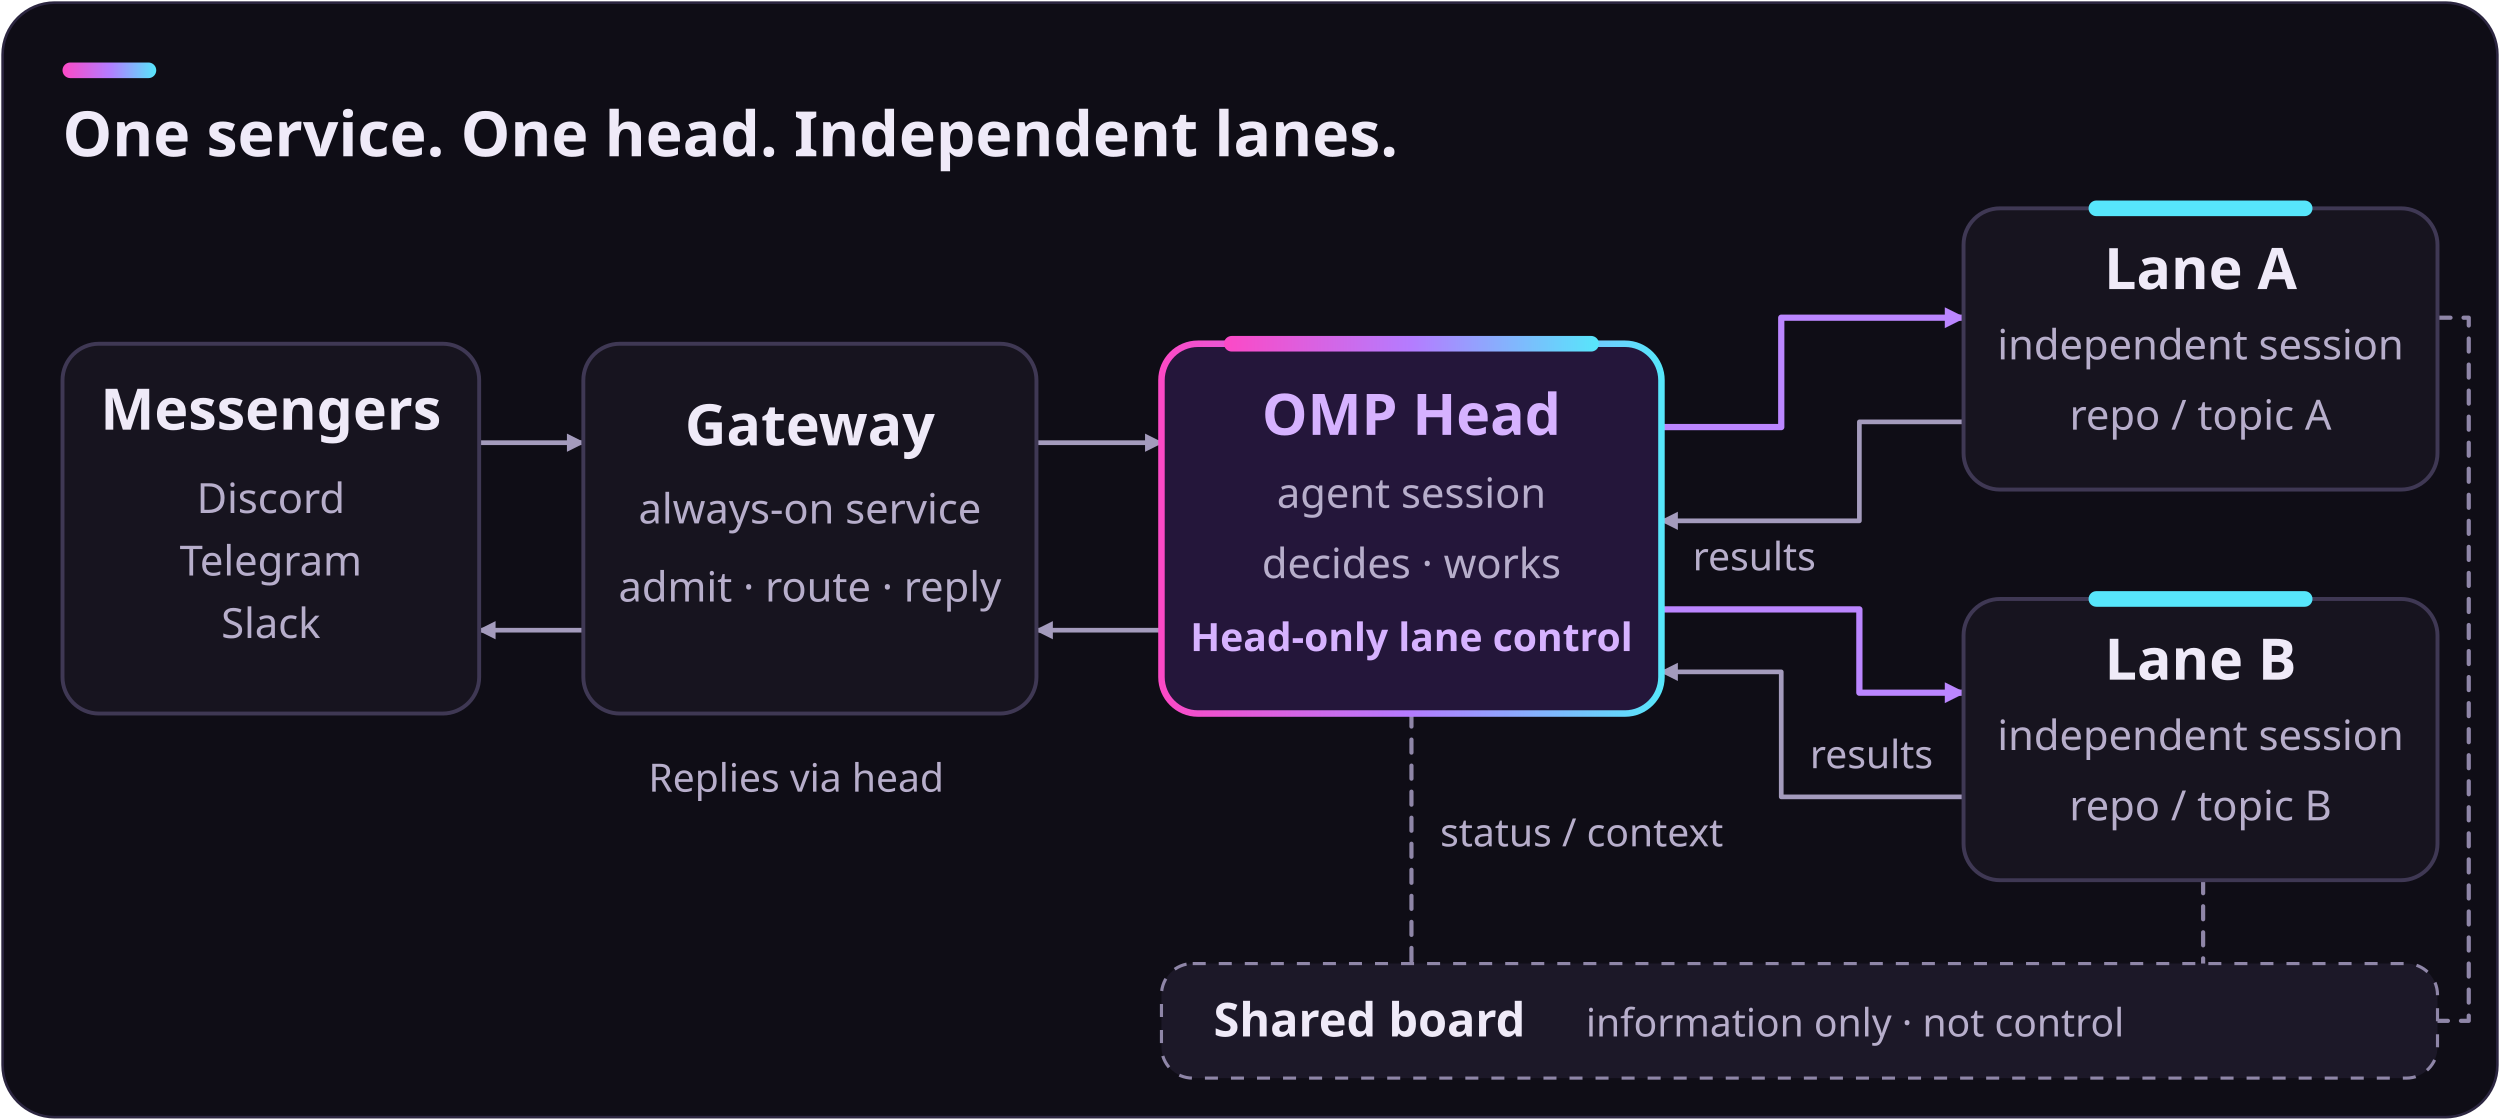
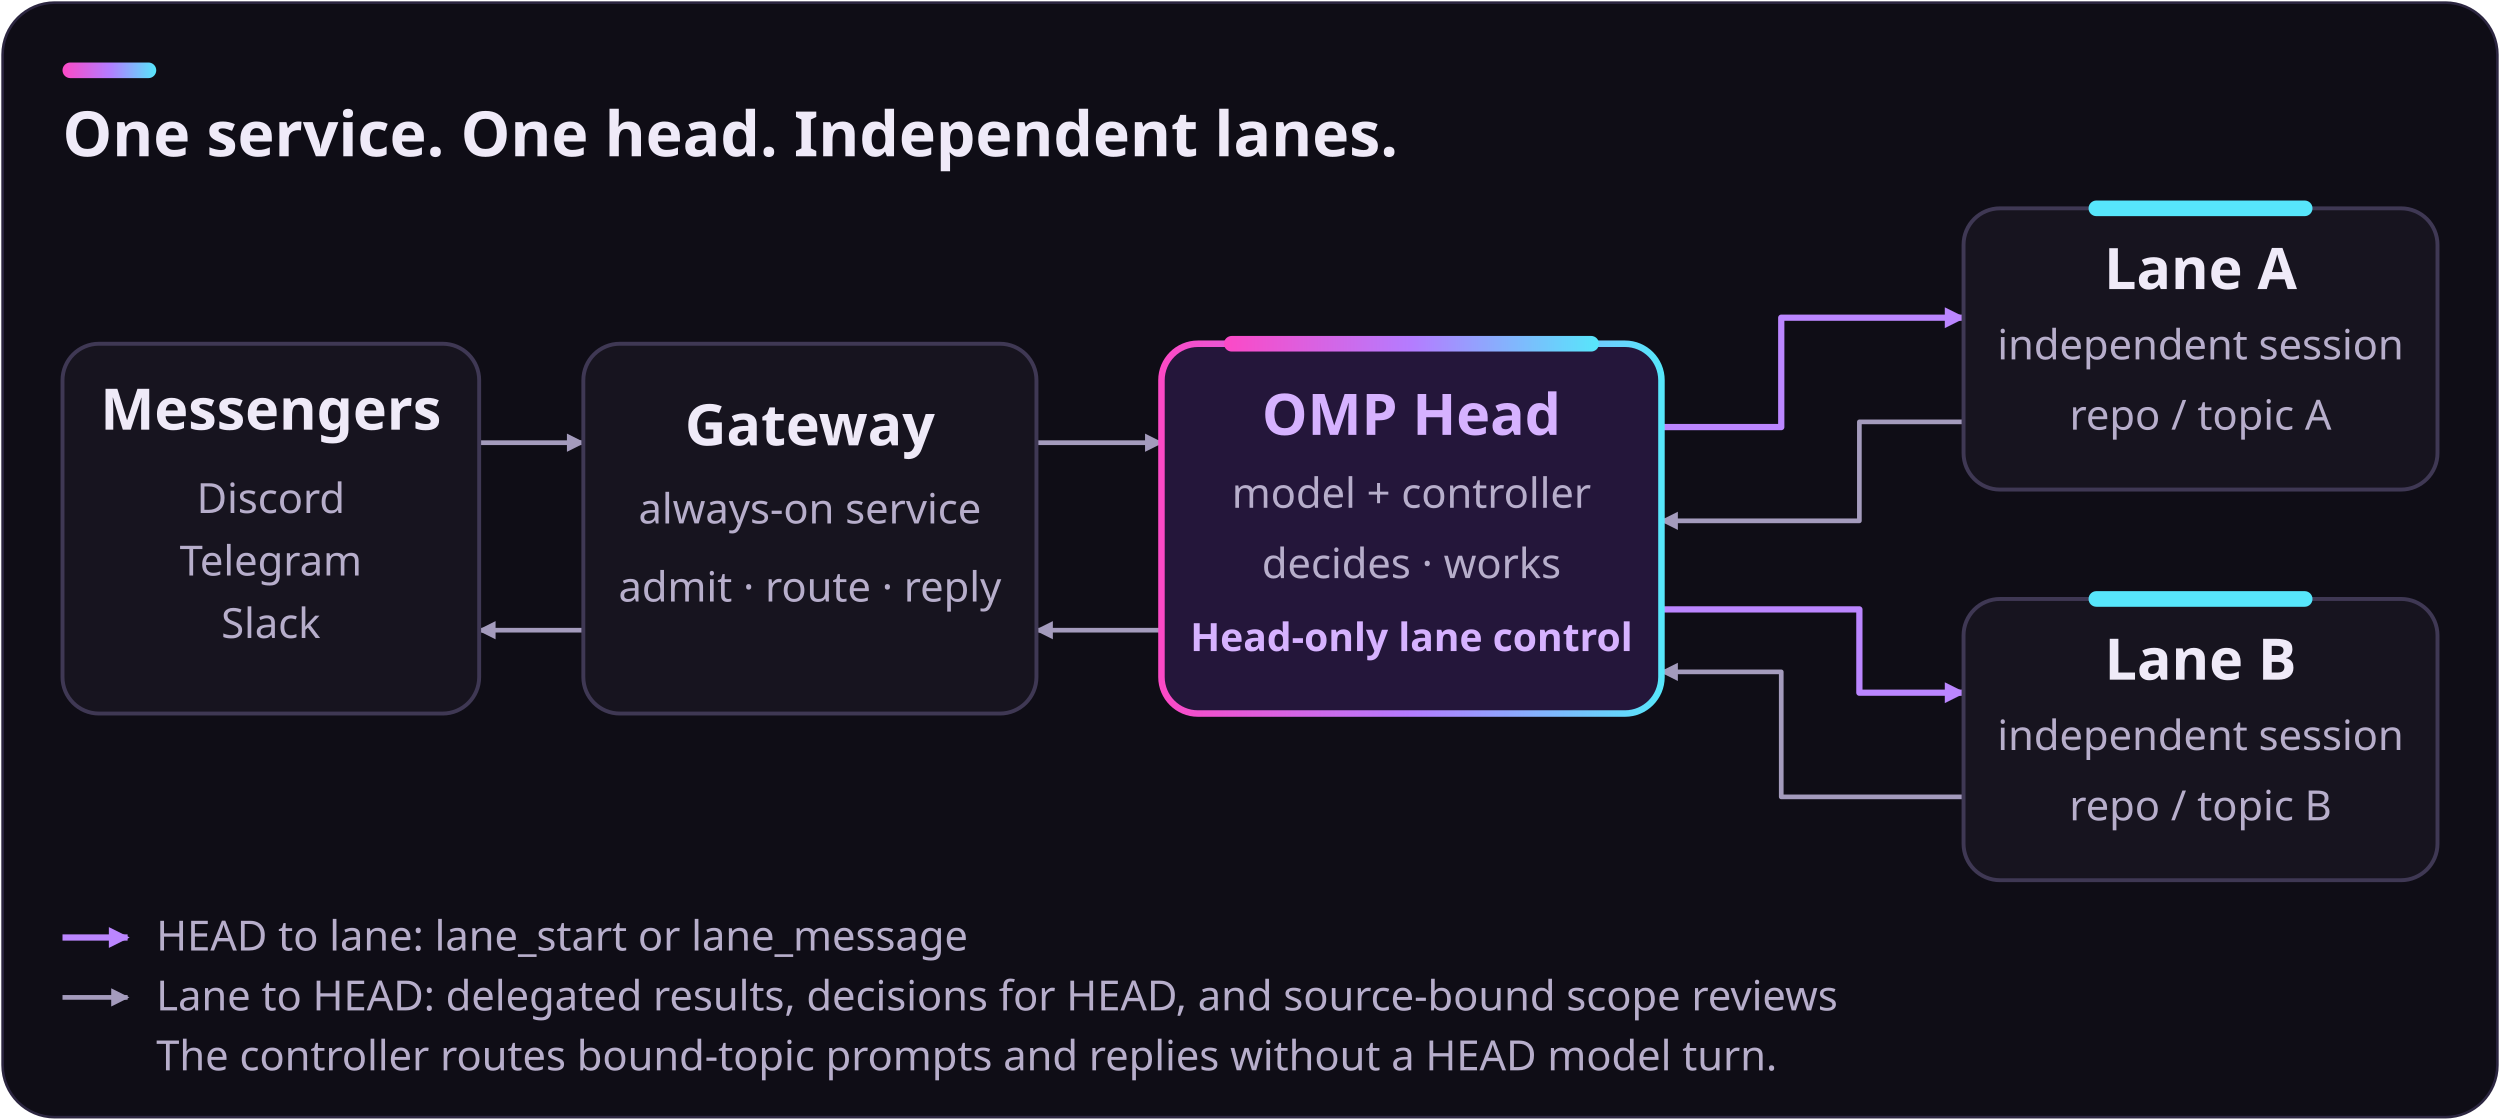
<svg xmlns="http://www.w3.org/2000/svg" width="960" height="430" viewBox="0 0 960 430" role="img" aria-labelledby="architecture-title architecture-desc" font-family="system-ui, -apple-system, BlinkMacSystemFont, 'Segoe UI', 'Noto Sans', Helvetica, Arial, sans-serif">
  <defs>
    <linearGradient id="hero" x1="0" y1="0" x2="1" y2="0">
      <stop offset="0" stop-color="#fc49c6" />
      <stop offset="0.5" stop-color="#b47cff" />
      <stop offset="1" stop-color="#57e6fb" />
    </linearGradient>
    <marker id="flow-arrow" viewBox="0 0 10 10" refX="9" refY="5" markerWidth="7" markerHeight="7" orient="auto" markerUnits="userSpaceOnUse">
      <path d="M0 0 10 5 0 10Z" fill="#a49bbd" />
    </marker>
    <marker id="control-arrow" viewBox="0 0 10 10" refX="9" refY="5" markerWidth="8" markerHeight="8" orient="auto" markerUnits="userSpaceOnUse">
      <path d="M0 0 10 5 0 10Z" fill="#bb86ff" />
    </marker>
  </defs>
  <rect x="1" y="1" width="958" height="428" rx="20" fill="#0f0d16" stroke="#2c2640" />
  <rect x="24" y="24" width="36" height="6" rx="3" fill="url(#hero)" />
  <text x="24" y="60" font-size="24" font-weight="700" fill="#efeaf8">One service. One head. Independent lanes.</text>
  <g aria-hidden="true">
    <path d="M184 170H224" fill="none" stroke="#a49bbd" stroke-width="1.8" stroke-linejoin="round" marker-end="url(#flow-arrow)" />
    <path d="M398 170H446" fill="none" stroke="#a49bbd" stroke-width="1.8" stroke-linejoin="round" marker-end="url(#flow-arrow)" />
    <path d="M446 242H398" fill="none" stroke="#a49bbd" stroke-width="1.8" stroke-linejoin="round" marker-end="url(#flow-arrow)" />
    <path d="M224 242H184" fill="none" stroke="#a49bbd" stroke-width="1.8" stroke-linejoin="round" marker-end="url(#flow-arrow)" />
    <path d="M638 164H684V122H754" fill="none" stroke="#bb86ff" stroke-width="2.4" stroke-linejoin="round" marker-end="url(#control-arrow)" />
    <path d="M754 162H714V200H638" fill="none" stroke="#a49bbd" stroke-width="1.8" stroke-linejoin="round" marker-end="url(#flow-arrow)" />
    <path d="M638 234H714V266H754" fill="none" stroke="#bb86ff" stroke-width="2.4" stroke-linejoin="round" marker-end="url(#control-arrow)" />
    <path d="M754 306H684V258H638" fill="none" stroke="#a49bbd" stroke-width="1.8" stroke-linejoin="round" marker-end="url(#flow-arrow)" />
-     <path d="M542 274V370" fill="none" stroke="#8f86a8" stroke-width="1.6" stroke-dasharray="5 5" stroke-linecap="round" stroke-linejoin="round" />
-     <path d="M936 122H948V392H936" fill="none" stroke="#8f86a8" stroke-width="1.6" stroke-dasharray="5 5" stroke-linecap="round" stroke-linejoin="round" />
-     <path d="M846 338V370" fill="none" stroke="#8f86a8" stroke-width="1.6" stroke-dasharray="5 5" stroke-linecap="round" stroke-linejoin="round" />
  </g>
  <g>
    <rect x="24" y="132" width="160" height="142" rx="14" fill="#17141f" stroke="#3f3854" stroke-width="1.5" />
    <text x="104" y="165" font-size="22" font-weight="700" text-anchor="middle" fill="#efeaf8">Messengers</text>
    <text x="104" y="197" font-size="16" text-anchor="middle" fill="#b7aecb">Discord</text>
    <text x="104" y="221" font-size="16" text-anchor="middle" fill="#b7aecb">Telegram</text>
    <text x="104" y="245" font-size="16" text-anchor="middle" fill="#b7aecb">Slack</text>
  </g>
  <g>
    <rect x="224" y="132" width="174" height="142" rx="14" fill="#17141f" stroke="#3f3854" stroke-width="1.5" />
    <text x="311" y="171" font-size="22" font-weight="700" text-anchor="middle" fill="#efeaf8">Gateway</text>
    <text x="311" y="201" font-size="16" text-anchor="middle" fill="#b7aecb">always-on service</text>
    <text x="311" y="231" font-size="16" text-anchor="middle" fill="#b7aecb">admit · route · reply</text>
  </g>
  <g>
    <rect x="446" y="132" width="192" height="142" rx="14" fill="#24163a" stroke="url(#hero)" stroke-width="2.5" />
    <rect x="470" y="129" width="144" height="6" rx="3" fill="url(#hero)" />
    <text x="542" y="167" font-size="22" font-weight="700" text-anchor="middle" fill="#d6b2ff">OMP Head</text>
-     <text x="542" y="195" font-size="16" text-anchor="middle" fill="#b7aecb">agent session</text>
+     <text x="542" y="195" font-size="16" text-anchor="middle" fill="#b7aecb">model + controller</text>
    <text x="542" y="222" font-size="16" text-anchor="middle" fill="#b7aecb">decides · works</text>
    <text x="542" y="250" font-size="15" font-weight="600" text-anchor="middle" fill="#d6b2ff">Head-only lane control</text>
  </g>
  <g>
    <rect x="754" y="80" width="182" height="108" rx="14" fill="#17141f" stroke="#3f3854" stroke-width="1.5" />
    <rect x="802" y="77" width="86" height="6" rx="3" fill="#57e6fb" />
    <text x="845" y="111" font-size="22" font-weight="700" text-anchor="middle" fill="#efeaf8">Lane A</text>
    <text x="845" y="138" font-size="16" text-anchor="middle" fill="#b7aecb">independent session</text>
    <text x="845" y="165" font-size="16" text-anchor="middle" fill="#b7aecb">repo / topic A</text>
  </g>
  <g>
    <rect x="754" y="230" width="182" height="108" rx="14" fill="#17141f" stroke="#3f3854" stroke-width="1.5" />
    <rect x="802" y="227" width="86" height="6" rx="3" fill="#57e6fb" />
    <text x="845" y="261" font-size="22" font-weight="700" text-anchor="middle" fill="#efeaf8">Lane B</text>
    <text x="845" y="288" font-size="16" text-anchor="middle" fill="#b7aecb">independent session</text>
    <text x="845" y="315" font-size="16" text-anchor="middle" fill="#b7aecb">repo / topic B</text>
  </g>
-   <text x="249" y="304" font-size="15" fill="#b7aecb">Replies via head</text>
-   <text x="650" y="219" font-size="15" fill="#b7aecb">results</text>
-   <text x="695" y="295" font-size="15" fill="#b7aecb">results</text>
-   <text x="553" y="325" font-size="15" fill="#b7aecb">status / context</text>
  <g>
-     <rect x="446" y="370" width="490" height="44" rx="12" fill="#1c1828" stroke="#8f86a8" stroke-width="1.2" stroke-dasharray="5 5" />
-     <text x="466" y="398" font-size="18" font-weight="700" fill="#efeaf8">Shared board</text>
-     <text x="609" y="398" font-size="15" fill="#b7aecb">information only · not control</text>
+     <path d="M24 360H49" fill="none" stroke="#bb86ff" stroke-width="2.4" marker-end="url(#control-arrow)" />
+     <text x="60" y="365" font-size="16" fill="#b7aecb">HEAD to lane: lane_start or lane_message</text>
+     <path d="M24 383H49" fill="none" stroke="#a49bbd" stroke-width="1.8" marker-end="url(#flow-arrow)" />
+     <text x="60" y="388" font-size="16" fill="#b7aecb">Lane to HEAD: delegated results, decisions for HEAD, and source-bound scope reviews</text>
+     <text x="60" y="411" font-size="16" fill="#b7aecb">The controller routes bound-topic prompts and replies without a HEAD model turn.</text>
  </g>
</svg>
